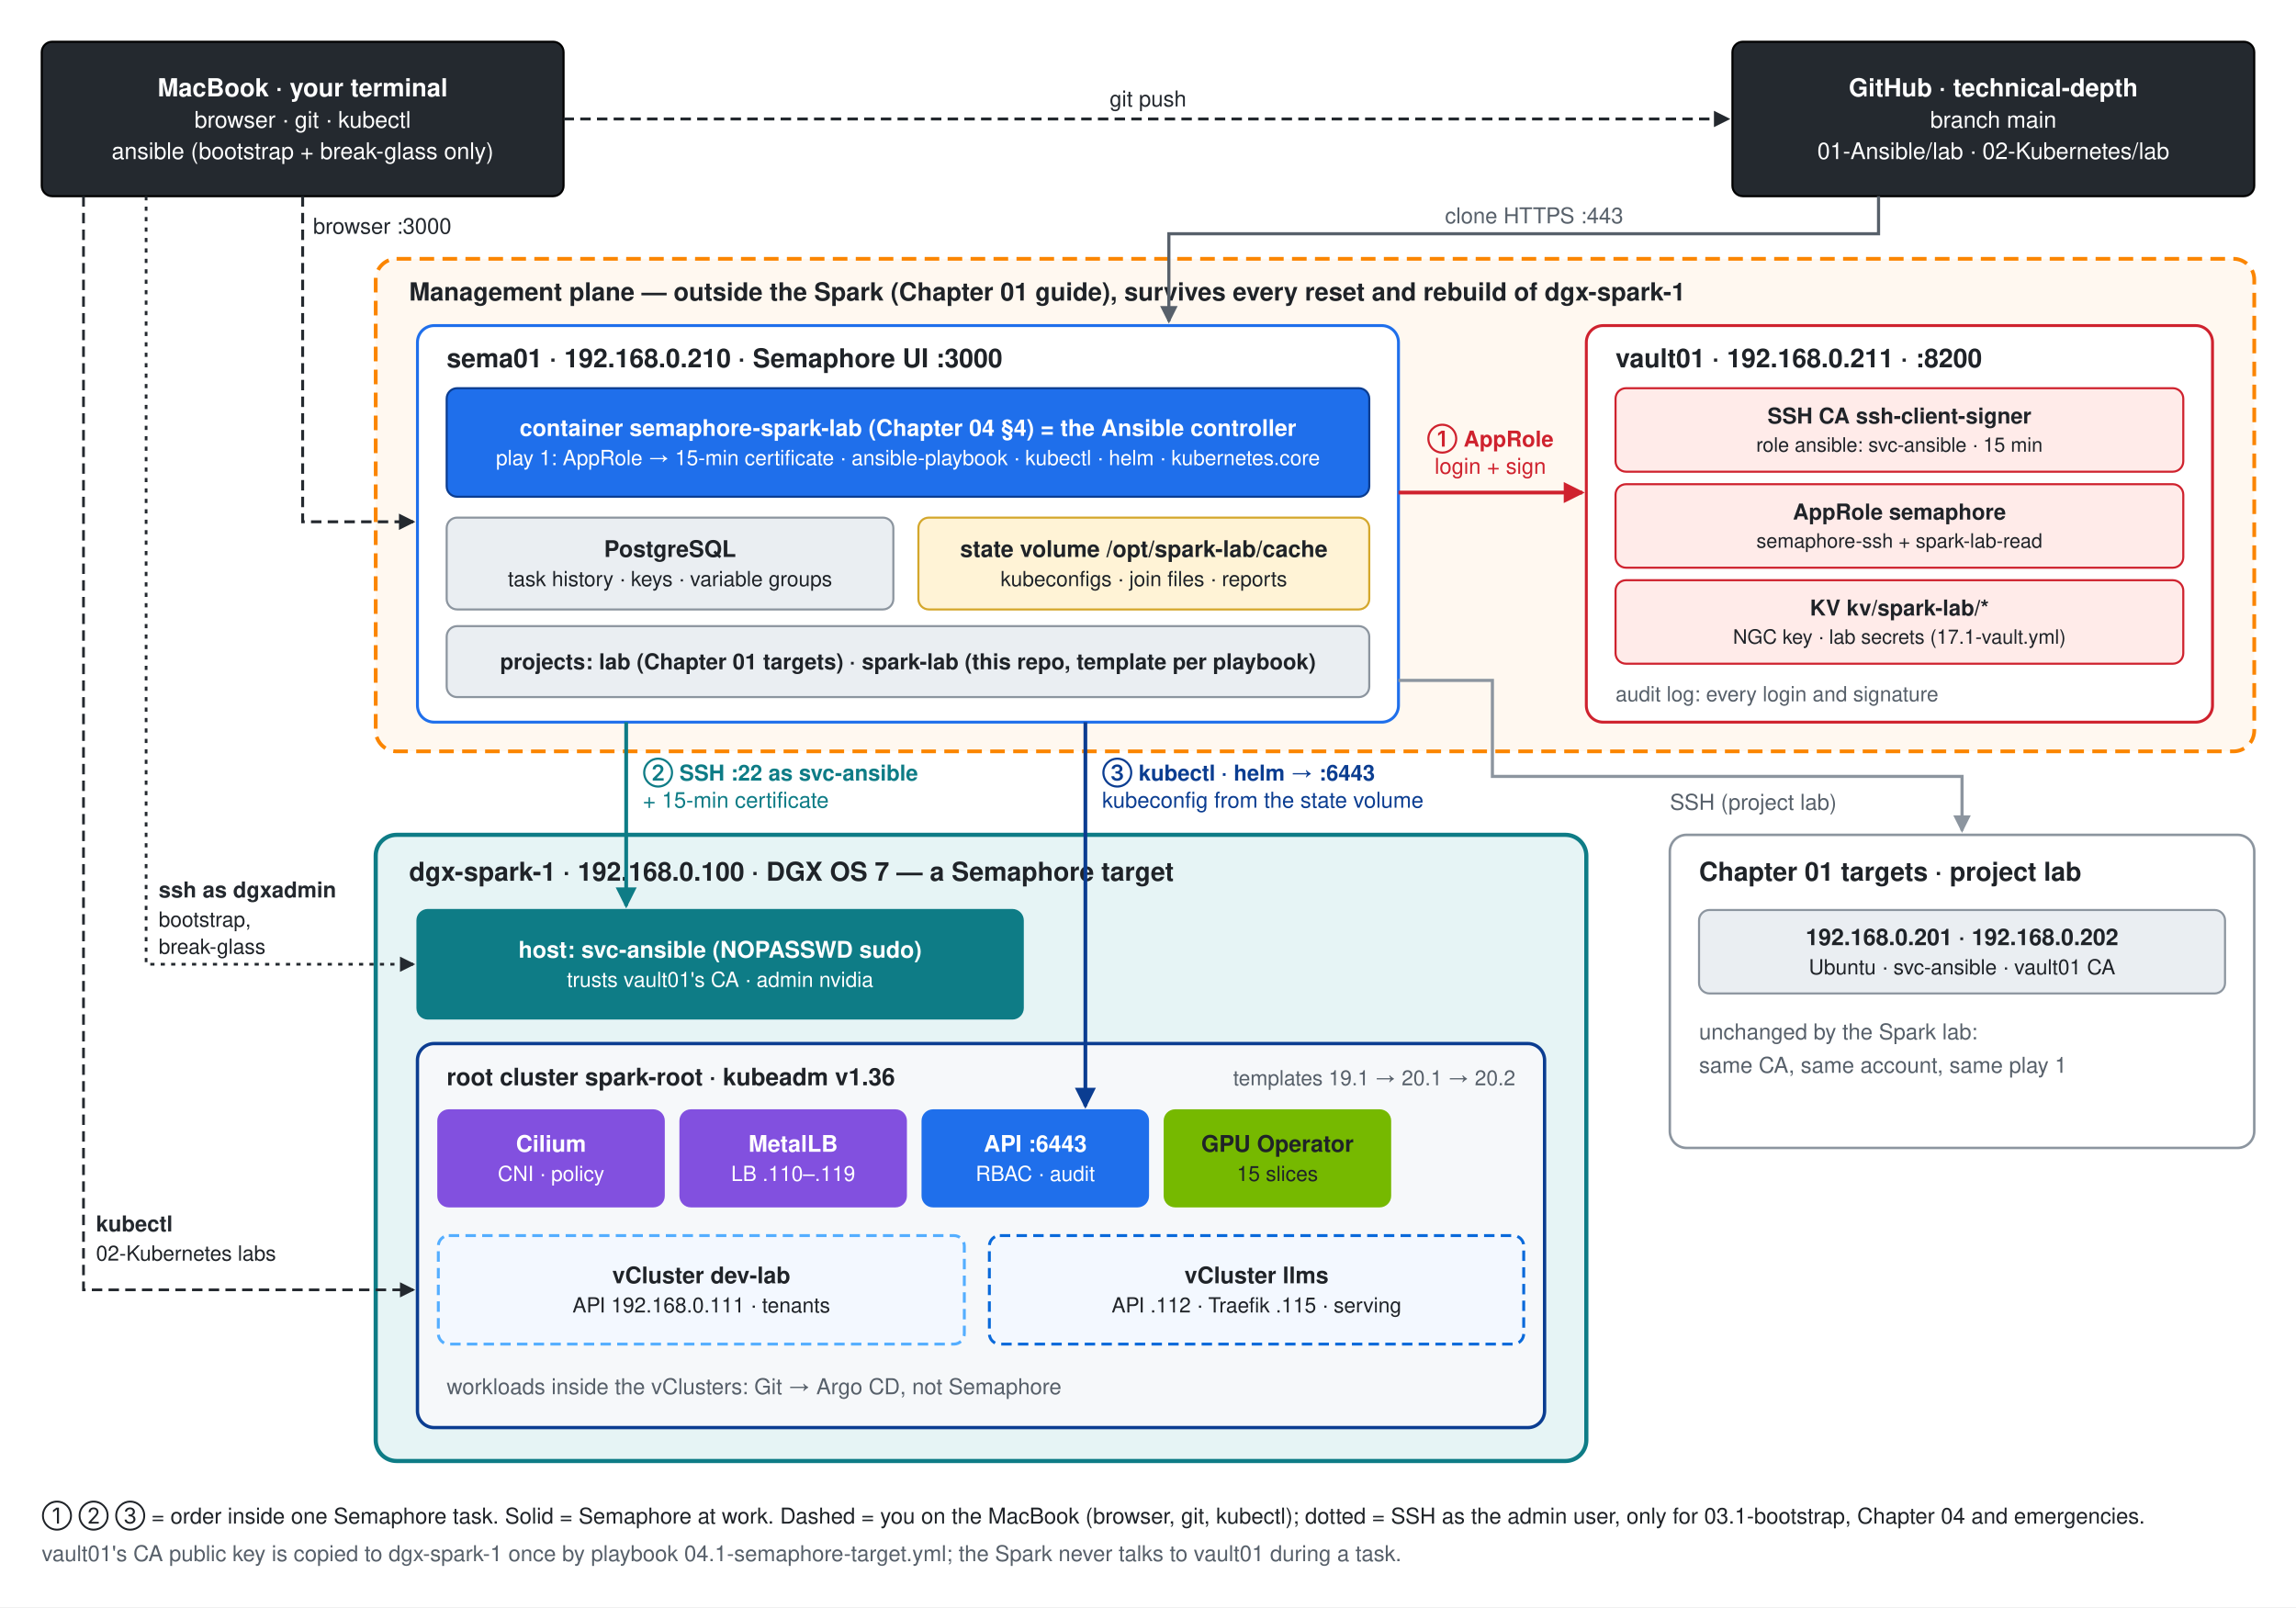
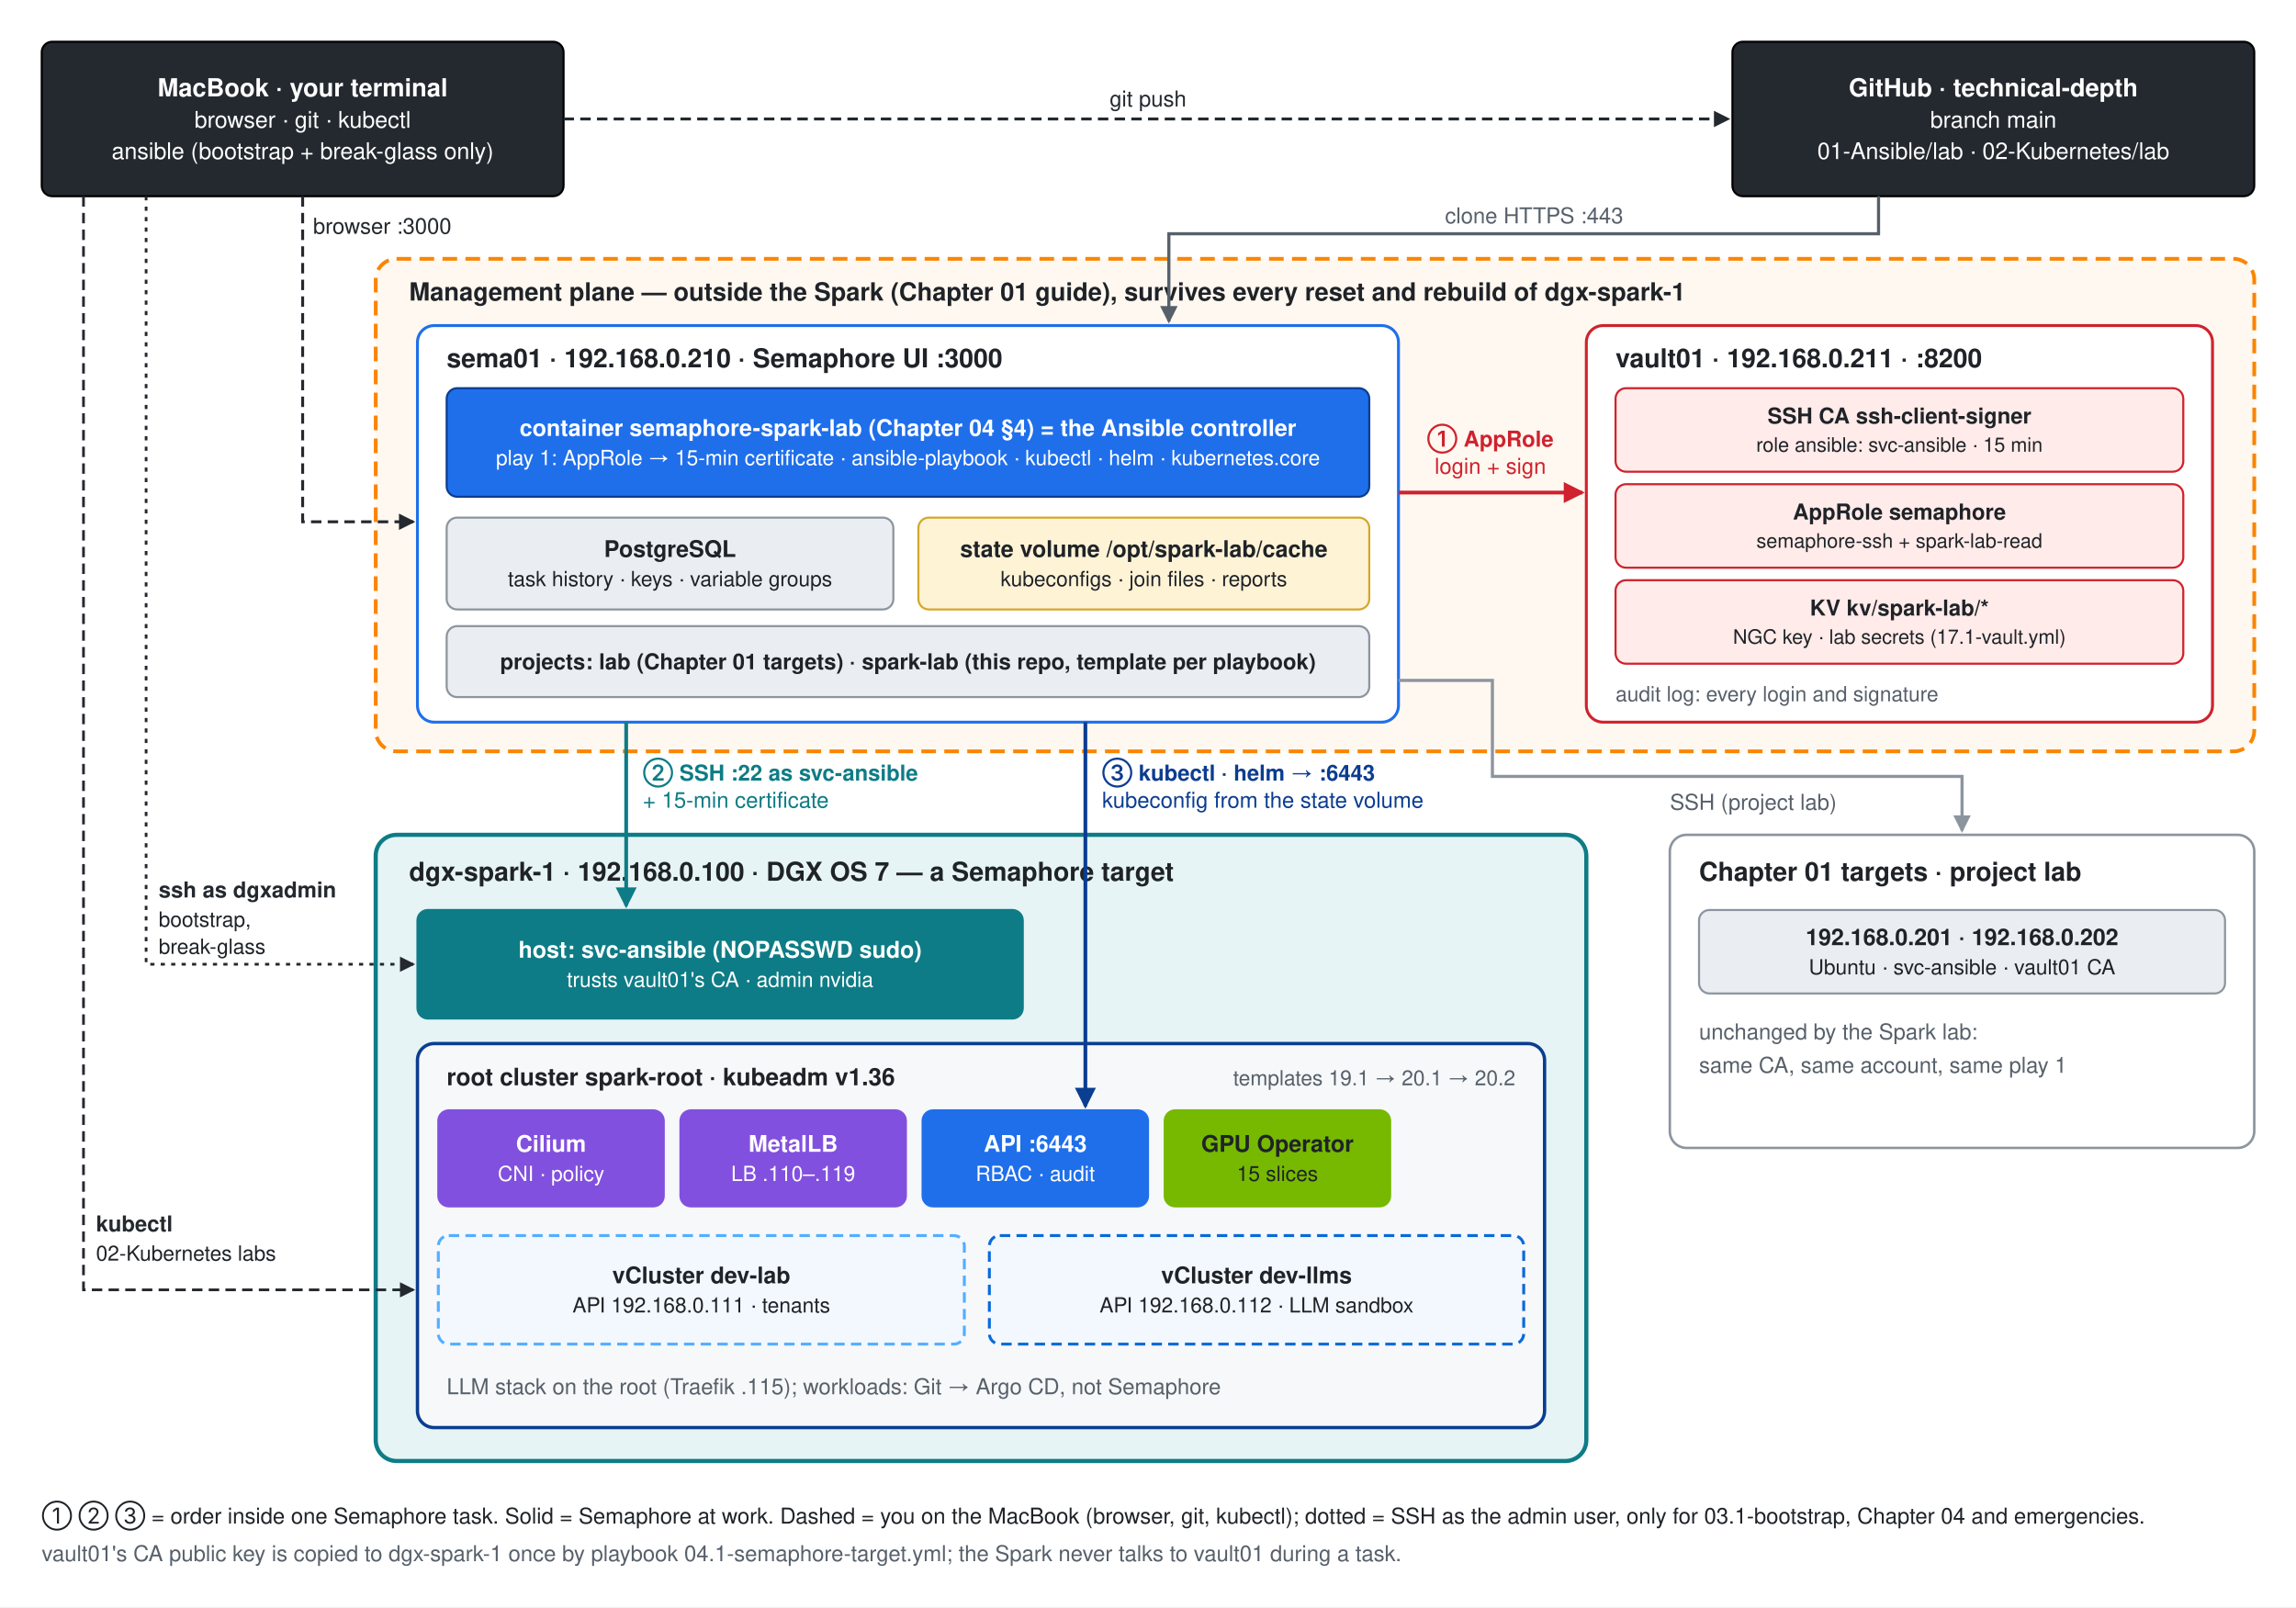
<svg xmlns="http://www.w3.org/2000/svg" width="1100" height="770" viewBox="0 0 1100 770" font-family="-apple-system,Segoe UI,Helvetica,Arial,sans-serif" role="img" aria-labelledby="t d">
  <defs>
    <marker id="m0b3d91" viewBox="0 0 10 10" refX="8" refY="5" markerWidth="7" markerHeight="7" orient="auto">
      <path d="M1 1L9 5L1 9z" fill="#0b3d91" />
    </marker>
    <marker id="m0e7c86" viewBox="0 0 10 10" refX="8" refY="5" markerWidth="7" markerHeight="7" orient="auto">
      <path d="M1 1L9 5L1 9z" fill="#0e7c86" />
    </marker>
    <marker id="m24292f" viewBox="0 0 10 10" refX="8" refY="5" markerWidth="7" markerHeight="7" orient="auto">
      <path d="M1 1L9 5L1 9z" fill="#24292f" />
    </marker>
    <marker id="m57606a" viewBox="0 0 10 10" refX="8" refY="5" markerWidth="7" markerHeight="7" orient="auto">
      <path d="M1 1L9 5L1 9z" fill="#57606a" />
    </marker>
    <marker id="m8c959f" viewBox="0 0 10 10" refX="8" refY="5" markerWidth="7" markerHeight="7" orient="auto">
      <path d="M1 1L9 5L1 9z" fill="#8c959f" />
    </marker>
    <marker id="mcf222e" viewBox="0 0 10 10" refX="8" refY="5" markerWidth="7" markerHeight="7" orient="auto">
      <path d="M1 1L9 5L1 9z" fill="#cf222e" />
    </marker>
  </defs>
  <rect width="1100" height="770" fill="#ffffff" />
  <rect x="20" y="20" width="250" height="74" rx="5" fill="#24292f" stroke="#000" stroke-width="1" />
  <text x="145.0" y="46.2" font-size="12" fill="#fff" text-anchor="middle" font-weight="600">MacBook · your terminal</text>
  <text x="145.0" y="61.2" font-size="11" fill="#fff" text-anchor="middle">browser · git · kubectl</text>
  <text x="145.0" y="76.2" font-size="11" fill="#fff" text-anchor="middle">ansible (bootstrap + break-glass only)</text>
  <rect x="830" y="20" width="250" height="74" rx="5" fill="#24292f" stroke="#000" stroke-width="1" />
  <text x="955.0" y="46.2" font-size="12" fill="#fff" text-anchor="middle" font-weight="600">GitHub · technical-depth</text>
  <text x="955.0" y="61.2" font-size="11" fill="#fff" text-anchor="middle">branch main</text>
  <text x="955.0" y="76.2" font-size="11" fill="#fff" text-anchor="middle">01-Ansible/lab · 02-Kubernetes/lab</text>
  <rect x="180" y="124" width="900" height="236" rx="10" fill="#fff8f0" stroke="#fb8500" stroke-width="1.8" stroke-dasharray="7 4" />
  <text x="196" y="144" font-size="12" fill="#1f2328" text-anchor="start" font-weight="600">Management plane — outside the Spark (Chapter 01 guide), survives every reset and rebuild of dgx-spark-1</text>
  <rect x="200" y="156" width="470" height="190" rx="8" fill="#ffffff" stroke="#1f6feb" stroke-width="1.4" />
  <text x="214" y="176" font-size="12.5" fill="#1f2328" text-anchor="start" font-weight="600">sema01 · 192.168.0.210 · Semaphore UI :3000</text>
  <rect x="214" y="186" width="442" height="52" rx="5" fill="#1f6feb" stroke="#0b3d91" stroke-width="1" />
  <text x="435.0" y="208.85" font-size="11" fill="#fff" text-anchor="middle" font-weight="600">container semaphore-spark-lab (Chapter 04 §4) = the Ansible controller</text>
  <text x="435.0" y="222.85" font-size="10" fill="#fff" text-anchor="middle">play 1: AppRole → 15-min certificate · ansible-playbook · kubectl · helm · kubernetes.core</text>
  <rect x="214" y="248" width="214" height="44" rx="5" fill="#eaeef2" stroke="#8c959f" stroke-width="1" />
  <text x="321.0" y="266.85" font-size="11" fill="#1f2328" text-anchor="middle" font-weight="600">PostgreSQL</text>
  <text x="321.0" y="280.85" font-size="10" fill="#1f2328" text-anchor="middle">task history · keys · variable groups</text>
  <rect x="440" y="248" width="216" height="44" rx="5" fill="#fff3d6" stroke="#d4a72c" stroke-width="1" />
  <text x="548.0" y="266.85" font-size="11" fill="#1f2328" text-anchor="middle" font-weight="600">state volume /opt/spark-lab/cache</text>
  <text x="548.0" y="280.85" font-size="10" fill="#1f2328" text-anchor="middle">kubeconfigs · join files · reports</text>
  <rect x="214" y="300" width="442" height="34" rx="5" fill="#eaeef2" stroke="#8c959f" stroke-width="1" />
  <text x="435.0" y="320.675" font-size="10.5" fill="#1f2328" text-anchor="middle" font-weight="600">projects: lab (Chapter 01 targets) · spark-lab (this repo, template per playbook)</text>
  <rect x="760" y="156" width="300" height="190" rx="8" fill="#ffffff" stroke="#cf222e" stroke-width="1.4" />
  <text x="774" y="176" font-size="12.5" fill="#1f2328" text-anchor="start" font-weight="600">vault01 · 192.168.0.211 · :8200</text>
  <rect x="774" y="186" width="272" height="40" rx="5" fill="#ffebe9" stroke="#cf222e" stroke-width="1" />
  <text x="910.0" y="202.925" font-size="10.5" fill="#1f2328" text-anchor="middle" font-weight="600">SSH CA ssh-client-signer</text>
  <text x="910.0" y="216.425" font-size="9.5" fill="#1f2328" text-anchor="middle">role ansible: svc-ansible · 15 min</text>
  <rect x="774" y="232" width="272" height="40" rx="5" fill="#ffebe9" stroke="#cf222e" stroke-width="1" />
  <text x="910.0" y="248.925" font-size="10.5" fill="#1f2328" text-anchor="middle" font-weight="600">AppRole semaphore</text>
  <text x="910.0" y="262.425" font-size="9.5" fill="#1f2328" text-anchor="middle">semaphore-ssh + spark-lab-read</text>
  <rect x="774" y="278" width="272" height="40" rx="5" fill="#ffebe9" stroke="#cf222e" stroke-width="1" />
  <text x="910.0" y="294.925" font-size="10.5" fill="#1f2328" text-anchor="middle" font-weight="600">KV kv/spark-lab/*</text>
  <text x="910.0" y="308.425" font-size="9.5" fill="#1f2328" text-anchor="middle">NGC key · lab secrets (17.1-vault.yml)</text>
  <text x="774" y="336" font-size="10" fill="#57606a" text-anchor="start">audit log: every login and signature</text>
  <rect x="180" y="400" width="580" height="300" rx="10" fill="#e6f4f5" stroke="#0e7c86" stroke-width="2" />
  <text x="196" y="422" font-size="12.5" fill="#1f2328" text-anchor="start" font-weight="600">dgx-spark-1 · 192.168.0.100 · DGX OS 7 — a Semaphore target</text>
  <rect x="200" y="436" width="290" height="52" rx="5" fill="#0e7c86" stroke="#0e7c86" stroke-width="1" />
  <text x="345.0" y="458.85" font-size="11" fill="#fff" text-anchor="middle" font-weight="600">host: svc-ansible (NOPASSWD sudo)</text>
  <text x="345.0" y="472.85" font-size="10" fill="#fff" text-anchor="middle">trusts vault01's CA · admin nvidia</text>
  <rect x="200" y="500" width="540" height="184" rx="8" fill="#f6f8fa" stroke="#0b3d91" stroke-width="1.6" />
  <text x="214" y="520" font-size="11.5" fill="#1f2328" text-anchor="start" font-weight="600">root cluster spark-root · kubeadm v1.36</text>
  <text x="726" y="520" font-size="10" fill="#57606a" text-anchor="end">templates 19.1 → 20.1 → 20.2</text>
  <rect x="210" y="532" width="108" height="46" rx="5" fill="#8250df" stroke="#8250df" stroke-width="1" />
  <text x="264.0" y="551.85" font-size="11" fill="#fff" text-anchor="middle" font-weight="600">Cilium</text>
  <text x="264.0" y="565.85" font-size="10" fill="#fff" text-anchor="middle">CNI · policy</text>
  <rect x="326" y="532" width="108" height="46" rx="5" fill="#8250df" stroke="#8250df" stroke-width="1" />
  <text x="380.0" y="551.85" font-size="11" fill="#fff" text-anchor="middle" font-weight="600">MetalLB</text>
  <text x="380.0" y="565.85" font-size="10" fill="#fff" text-anchor="middle">LB .110–.119</text>
  <rect x="442" y="532" width="108" height="46" rx="5" fill="#1f6feb" stroke="#1f6feb" stroke-width="1" />
  <text x="496.0" y="551.85" font-size="11" fill="#fff" text-anchor="middle" font-weight="600">API :6443</text>
  <text x="496.0" y="565.85" font-size="10" fill="#fff" text-anchor="middle">RBAC · audit</text>
  <rect x="558" y="532" width="108" height="46" rx="5" fill="#76b900" stroke="#76b900" stroke-width="1" />
  <text x="612.0" y="551.85" font-size="11" fill="#1f2328" text-anchor="middle" font-weight="600">GPU Operator</text>
  <text x="612.0" y="565.85" font-size="10" fill="#1f2328" text-anchor="middle">15 slices</text>
  <rect x="210" y="592" width="252" height="52" rx="5" fill="#f3f8ff" stroke="#54aeff" stroke-width="1.4" stroke-dasharray="5 3" />
  <text x="336.0" y="614.85" font-size="11" fill="#1f2328" text-anchor="middle" font-weight="600">vCluster dev-lab</text>
  <text x="336.0" y="628.85" font-size="10" fill="#1f2328" text-anchor="middle">API 192.168.0.111 · tenants</text>
  <rect x="474" y="592" width="256" height="52" rx="5" fill="#f3f8ff" stroke="#0969da" stroke-width="1.4" stroke-dasharray="5 3" />
-   <text x="602.0" y="614.85" font-size="11" fill="#1f2328" text-anchor="middle" font-weight="600">vCluster llms</text>
-   <text x="602.0" y="628.85" font-size="10" fill="#1f2328" text-anchor="middle">API .112 · Traefik .115 · serving</text>
-   <text x="214" y="668" font-size="10.5" fill="#57606a" text-anchor="start">workloads inside the vClusters: Git → Argo CD, not Semaphore</text>
+   <text x="602.0" y="614.85" font-size="11" fill="#1f2328" text-anchor="middle" font-weight="600">vCluster dev-llms</text>
+   <text x="602.0" y="628.85" font-size="10" fill="#1f2328" text-anchor="middle">API 192.168.0.112 · LLM sandbox</text>
+   <text x="214" y="668" font-size="10.5" fill="#57606a" text-anchor="start">LLM stack on the root (Traefik .115); workloads: Git → Argo CD, not Semaphore</text>
  <rect x="800" y="400" width="280" height="150" rx="8" fill="#ffffff" stroke="#8c959f" stroke-width="1.2" />
  <text x="814" y="422" font-size="12.5" fill="#1f2328" text-anchor="start" font-weight="600">Chapter 01 targets · project lab</text>
  <rect x="814" y="436" width="252" height="40" rx="5" fill="#eaeef2" stroke="#8c959f" stroke-width="1" />
  <text x="940.0" y="452.85" font-size="11" fill="#1f2328" text-anchor="middle" font-weight="600">192.168.0.201 · 192.168.0.202</text>
  <text x="940.0" y="466.85" font-size="10" fill="#1f2328" text-anchor="middle">Ubuntu · svc-ansible · vault01 CA</text>
  <text x="814" y="498" font-size="10.5" fill="#57606a" text-anchor="start">unchanged by the Spark lab:</text>
  <text x="814" y="514" font-size="10.5" fill="#57606a" text-anchor="start">same CA, same account, same play 1</text>
  <path d="M145 94 L145 250 L198 250" fill="none" stroke="#24292f" stroke-width="1.4" stroke-dasharray="5 3" marker-end="url(#m24292f)" />
  <text x="150" y="112" font-size="10.5" fill="#24292f" text-anchor="start">browser :3000</text>
  <path d="M270 57 L828 57" fill="none" stroke="#24292f" stroke-width="1.4" stroke-dasharray="5 3" marker-end="url(#m24292f)" />
  <text x="550" y="51" font-size="10.5" fill="#24292f" text-anchor="middle">git push</text>
  <path d="M900 94 L900 112 L560 112 L560 154" fill="none" stroke="#57606a" stroke-width="1.5" marker-end="url(#m57606a)" />
  <text x="735" y="107" font-size="10.5" fill="#57606a" text-anchor="middle">clone HTTPS :443</text>
  <path d="M670 236 L758 236" fill="none" stroke="#cf222e" stroke-width="1.8" marker-end="url(#mcf222e)" />
  <text x="714" y="214" font-size="10.5" fill="#cf222e" text-anchor="middle" font-weight="600">① AppRole</text>
  <text x="714" y="227" font-size="10.5" fill="#cf222e" text-anchor="middle">login + sign</text>
  <path d="M300 346 L300 434" fill="none" stroke="#0e7c86" stroke-width="1.8" marker-end="url(#m0e7c86)" />
  <text x="308" y="374" font-size="10.5" fill="#0e7c86" text-anchor="start" font-weight="600">② SSH :22 as svc-ansible</text>
  <text x="308" y="387" font-size="10.5" fill="#0e7c86" text-anchor="start">+ 15-min certificate</text>
  <path d="M520 346 L520 530" fill="none" stroke="#0b3d91" stroke-width="1.8" marker-end="url(#m0b3d91)" />
  <text x="528" y="374" font-size="10.5" fill="#0b3d91" text-anchor="start" font-weight="600">③ kubectl · helm → :6443</text>
  <text x="528" y="387" font-size="10.5" fill="#0b3d91" text-anchor="start">kubeconfig from the state volume</text>
  <path d="M670 326 L715 326 L715 372 L940 372 L940 398" fill="none" stroke="#8c959f" stroke-width="1.5" marker-end="url(#m8c959f)" />
  <text x="840" y="388" font-size="10.5" fill="#57606a" text-anchor="middle">SSH (project lab)</text>
  <path d="M70 94 L70 462 L198 462" fill="none" stroke="#24292f" stroke-width="1.3" stroke-dasharray="2 3" marker-end="url(#m24292f)" />
  <text x="76" y="430" font-size="10.5" fill="#24292f" text-anchor="start" font-weight="600">ssh as dgxadmin</text>
  <text x="76" y="444" font-size="10" fill="#1f2328" text-anchor="start">bootstrap,</text>
  <text x="76" y="457" font-size="10" fill="#1f2328" text-anchor="start">break-glass</text>
  <path d="M40 94 L40 618 L198 618" fill="none" stroke="#24292f" stroke-width="1.3" stroke-dasharray="5 3" marker-end="url(#m24292f)" />
  <text x="46" y="590" font-size="10.5" fill="#24292f" text-anchor="start" font-weight="600">kubectl</text>
  <text x="46" y="604" font-size="10" fill="#1f2328" text-anchor="start">02-Kubernetes labs</text>
  <text x="20" y="730" font-size="10.5" fill="#1f2328" text-anchor="start">① ② ③ = order inside one Semaphore task.   Solid = Semaphore at work.   Dashed = you on the MacBook (browser, git, kubectl); dotted = SSH as the admin user, only for 03.1-bootstrap, Chapter 04 and emergencies.</text>
  <text x="20" y="748" font-size="10.5" fill="#57606a" text-anchor="start">vault01's CA public key is copied to dgx-spark-1 once by playbook 04.1-semaphore-target.yml; the Spark never talks to vault01 during a task.</text>
</svg>
